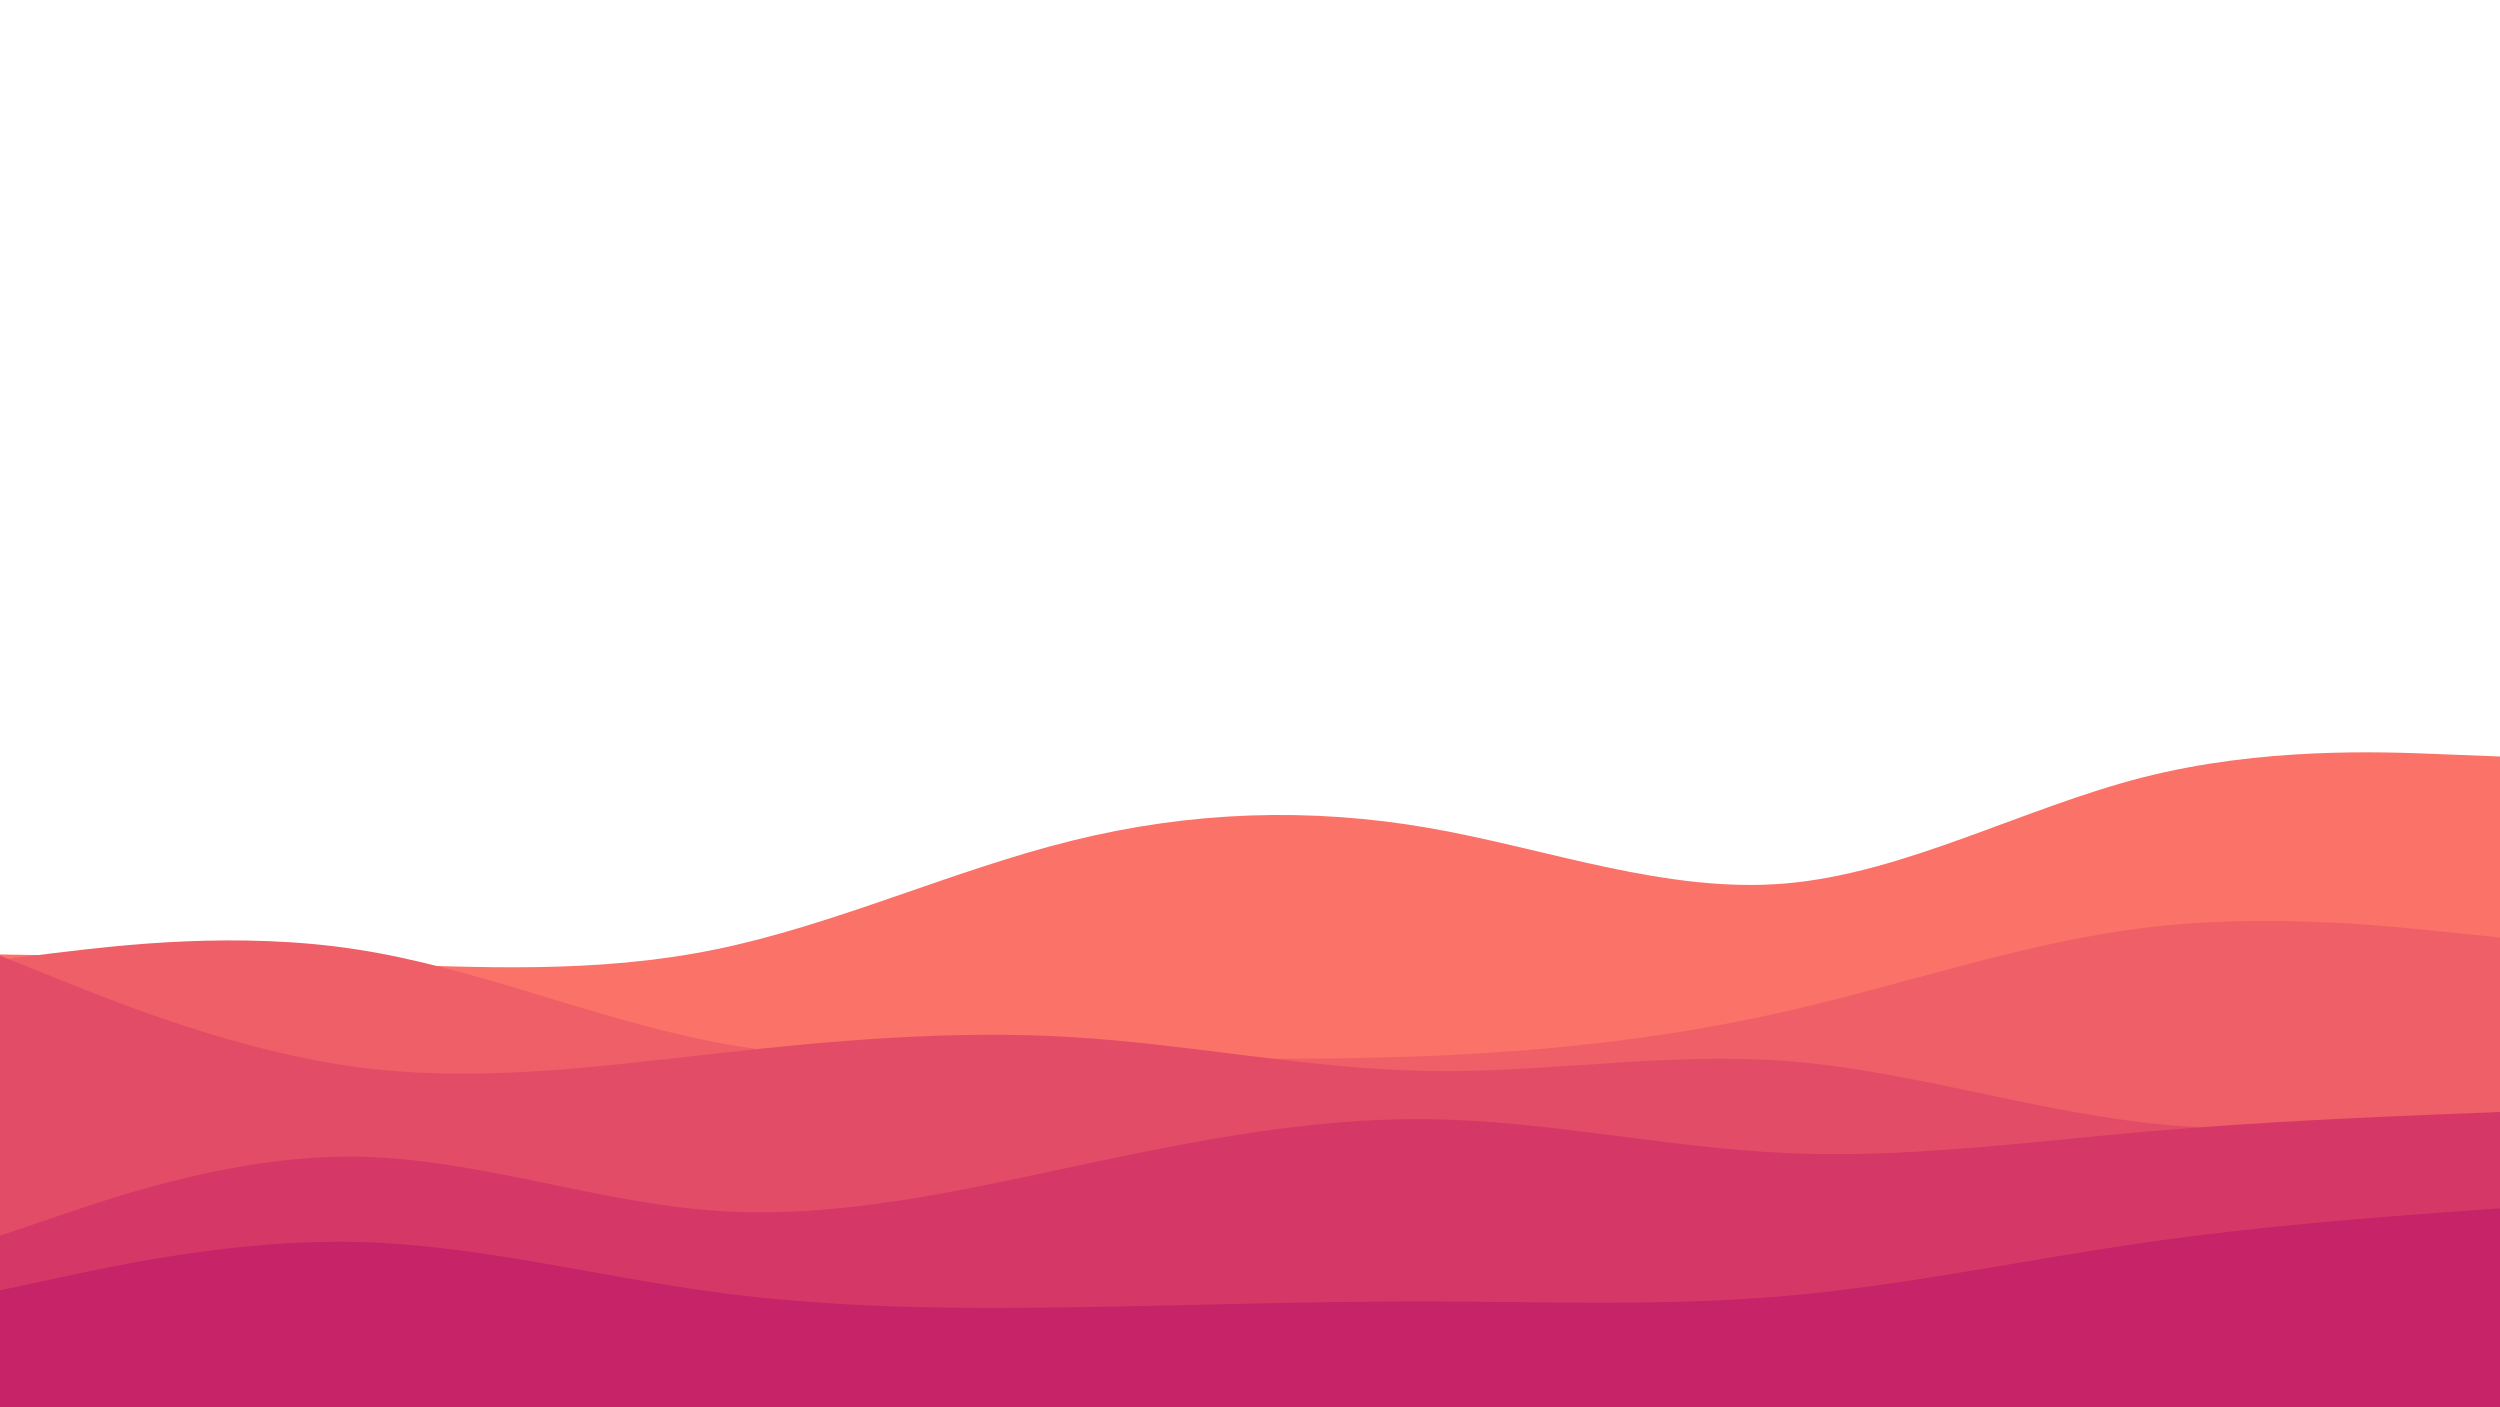
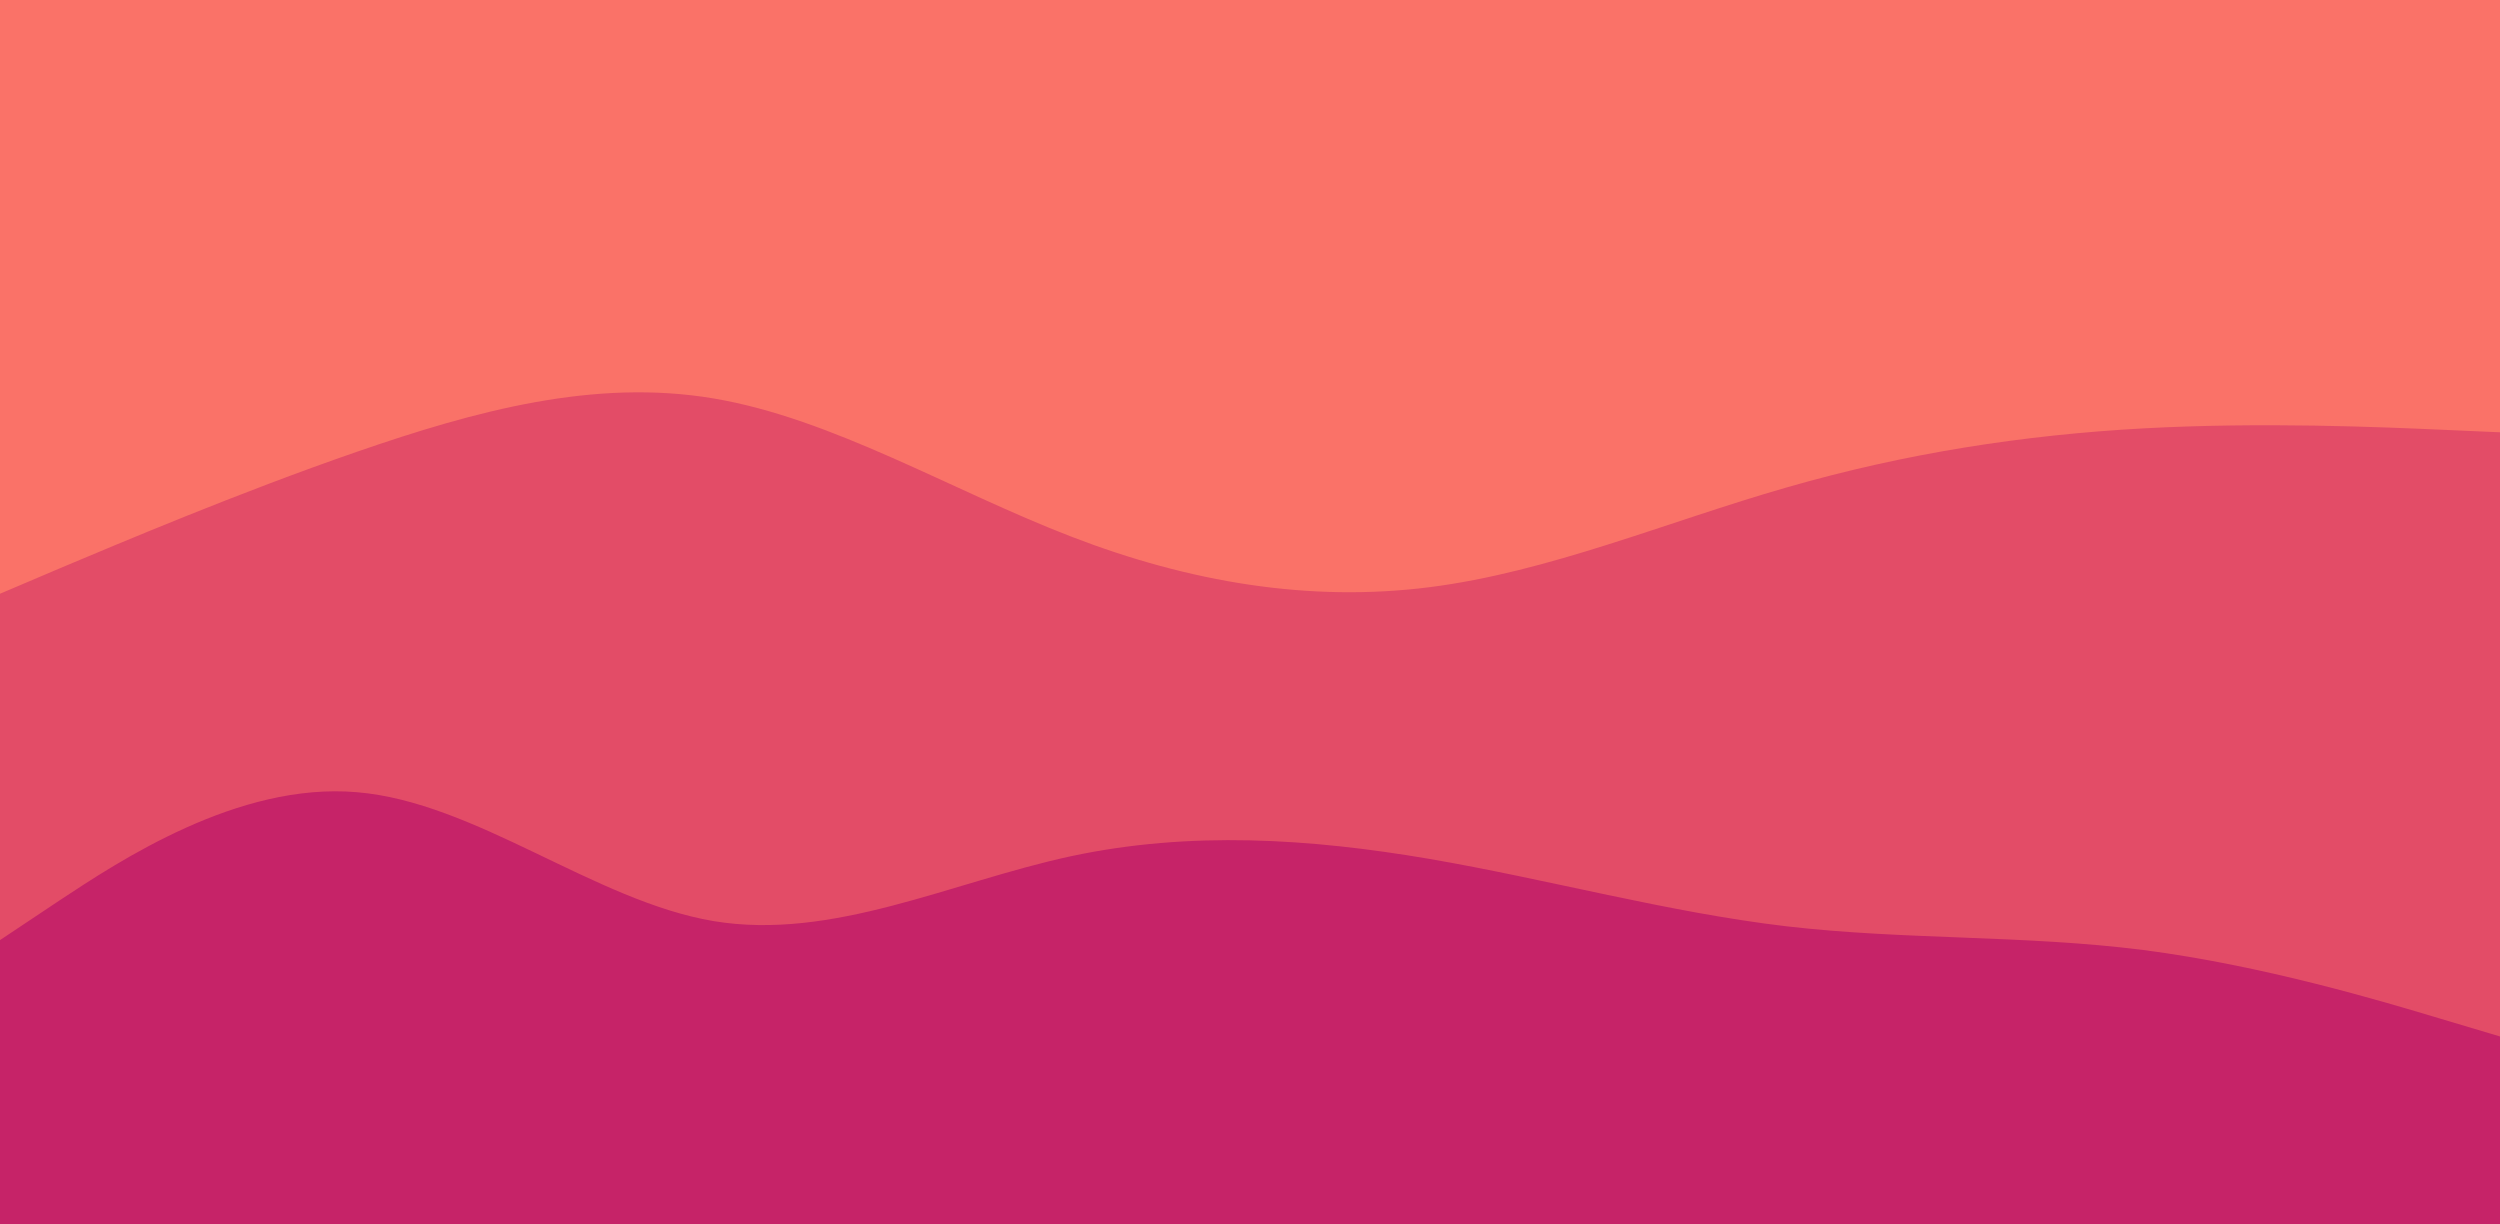
- <svg xmlns="http://www.w3.org/2000/svg" id="visual" viewBox="0 0 1920 1080" width="1920" height="1080" version="1.1">
-   <path d="M0 733L45.7 733.8C91.3 734.7 182.7 736.3 274.2 739.7C365.7 743 457.3 748 548.8 729.3C640.3 710.7 731.7 668.3 823 645.7C914.3 623 1005.7 620 1097 635.8C1188.3 651.7 1279.7 686.3 1371.2 678.5C1462.7 670.7 1554.3 620.3 1645.8 597C1737.3 573.7 1828.7 577.3 1874.3 579.2L1920 581L1920 1081L1874.3 1081C1828.7 1081 1737.3 1081 1645.8 1081C1554.3 1081 1462.7 1081 1371.2 1081C1279.7 1081 1188.3 1081 1097 1081C1005.7 1081 914.3 1081 823 1081C731.7 1081 640.3 1081 548.8 1081C457.3 1081 365.7 1081 274.2 1081C182.7 1081 91.3 1081 45.7 1081L0 1081Z" fill="#fa7268" />
-   <path d="M0 737L45.7 731.5C91.3 726 182.7 715 274.2 729.2C365.7 743.3 457.3 782.7 548.8 800.3C640.3 818 731.7 814 823 813.2C914.3 812.3 1005.7 814.7 1097 811C1188.3 807.3 1279.7 797.7 1371.2 776.8C1462.7 756 1554.3 724 1645.8 712.7C1737.3 701.3 1828.7 710.7 1874.3 715.3L1920 720L1920 1081L1874.3 1081C1828.7 1081 1737.3 1081 1645.8 1081C1554.3 1081 1462.7 1081 1371.2 1081C1279.7 1081 1188.3 1081 1097 1081C1005.7 1081 914.3 1081 823 1081C731.7 1081 640.3 1081 548.8 1081C457.3 1081 365.7 1081 274.2 1081C182.7 1081 91.3 1081 45.7 1081L0 1081Z" fill="#ef5f67" />
-   <path d="M0 734L45.7 752.3C91.3 770.7 182.7 807.3 274.2 819.5C365.7 831.7 457.3 819.3 548.8 809.2C640.3 799 731.7 791 823 796.5C914.3 802 1005.7 821 1097 822.5C1188.3 824 1279.7 808 1371.2 814.8C1462.7 821.7 1554.3 851.3 1645.8 862C1737.3 872.7 1828.7 864.3 1874.3 860.2L1920 856L1920 1081L1874.3 1081C1828.7 1081 1737.3 1081 1645.8 1081C1554.3 1081 1462.7 1081 1371.2 1081C1279.7 1081 1188.3 1081 1097 1081C1005.7 1081 914.3 1081 823 1081C731.7 1081 640.3 1081 548.8 1081C457.3 1081 365.7 1081 274.2 1081C182.7 1081 91.3 1081 45.7 1081L0 1081Z" fill="#e34c67" />
-   <path d="M0 949L45.7 933.5C91.3 918 182.7 887 274.2 888.3C365.7 889.7 457.3 923.3 548.8 929.8C640.3 936.3 731.7 915.7 823 896.2C914.3 876.7 1005.7 858.3 1097 859.5C1188.3 860.7 1279.7 881.3 1371.2 885.5C1462.7 889.7 1554.3 877.3 1645.8 869.3C1737.3 861.3 1828.7 857.7 1874.3 855.8L1920 854L1920 1081L1874.3 1081C1828.7 1081 1737.3 1081 1645.8 1081C1554.3 1081 1462.7 1081 1371.2 1081C1279.7 1081 1188.3 1081 1097 1081C1005.7 1081 914.3 1081 823 1081C731.7 1081 640.3 1081 548.8 1081C457.3 1081 365.7 1081 274.2 1081C182.7 1081 91.3 1081 45.7 1081L0 1081Z" fill="#d53867" />
-   <path d="M0 991L45.7 981.2C91.3 971.3 182.7 951.7 274.2 953.8C365.7 956 457.3 980 548.8 992.3C640.3 1004.7 731.7 1005.3 823 1004C914.3 1002.7 1005.7 999.3 1097 999.5C1188.3 999.7 1279.7 1003.3 1371.2 995.3C1462.7 987.3 1554.3 967.7 1645.8 954.5C1737.3 941.3 1828.7 934.7 1874.3 931.3L1920 928L1920 1081L1874.3 1081C1828.7 1081 1737.3 1081 1645.8 1081C1554.3 1081 1462.7 1081 1371.2 1081C1279.7 1081 1188.3 1081 1097 1081C1005.7 1081 914.3 1081 823 1081C731.7 1081 640.3 1081 548.8 1081C457.3 1081 365.7 1081 274.2 1081C182.7 1081 91.3 1081 45.7 1081L0 1081Z" fill="#c62368" />
+ <svg xmlns="http://www.w3.org/2000/svg" width="960" height="470" viewBox="0 0 960 470" fill="none">
+   <path d="M960 0H0V470H960V0Z" fill="#FA7268" />
+   <path d="M0 77L22.8 80.8C45.7 84.7 91.3 92.3 137 79.5C182.7 66.7 228.3 33.3 274 18.2C319.7 3 365.3 6 411.2 14.5C457 23 503 37 548.8 38.2C594.7 39.3 640.3 27.7 686 30.7C731.7 33.7 777.3 51.3 823 58.2C868.7 65 914.3 61 937.2 59L960 57V471H937.2C914.3 471 868.7 471 823 471C777.3 471 731.7 471 686 471C640.3 471 594.7 471 548.8 471C503 471 457 471 411.2 471C365.3 471 319.7 471 274 471C228.3 471 182.7 471 137 471C91.3 471 45.7 471 22.8 471H0V77Z" fill="#FA7268" />
+   <path d="M0 228L22.8 218.3C45.7 208.7 91.3 189.3 137 173.5C182.7 157.7 228.3 145.3 274 153C319.7 160.7 365.3 188.3 411.2 206C457 223.7 503 231.3 548.8 225.5C594.7 219.7 640.3 200.3 686 187.2C731.7 174 777.3 167 823 164.5C868.7 162 914.3 164 937.2 165L960 166V471H937.2C914.3 471 868.7 471 823 471C777.3 471 731.7 471 686 471C640.3 471 594.7 471 548.8 471C503 471 457 471 411.2 471C365.3 471 319.7 471 274 471C228.3 471 182.7 471 137 471C91.3 471 45.7 471 22.8 471H0V228Z" fill="#E34C67" />
+   <path d="M0 361L22.8 345.8C45.7 330.7 91.3 300.3 137 304.2C182.7 308 228.3 346 274 353.7C319.7 361.3 365.3 338.7 411.2 328.8C457 319 503 322 548.8 329.8C594.7 337.7 640.3 350.3 686 355.7C731.7 361 777.3 359 823 364.8C868.7 370.7 914.3 384.3 937.2 391.2L960 398V471H937.2C914.3 471 868.7 471 823 471C777.3 471 731.7 471 686 471C640.3 471 594.7 471 548.8 471C503 471 457 471 411.2 471C365.3 471 319.7 471 274 471C228.3 471 182.7 471 137 471C91.3 471 45.7 471 22.8 471H0V361Z" fill="#C62368" />
</svg>
